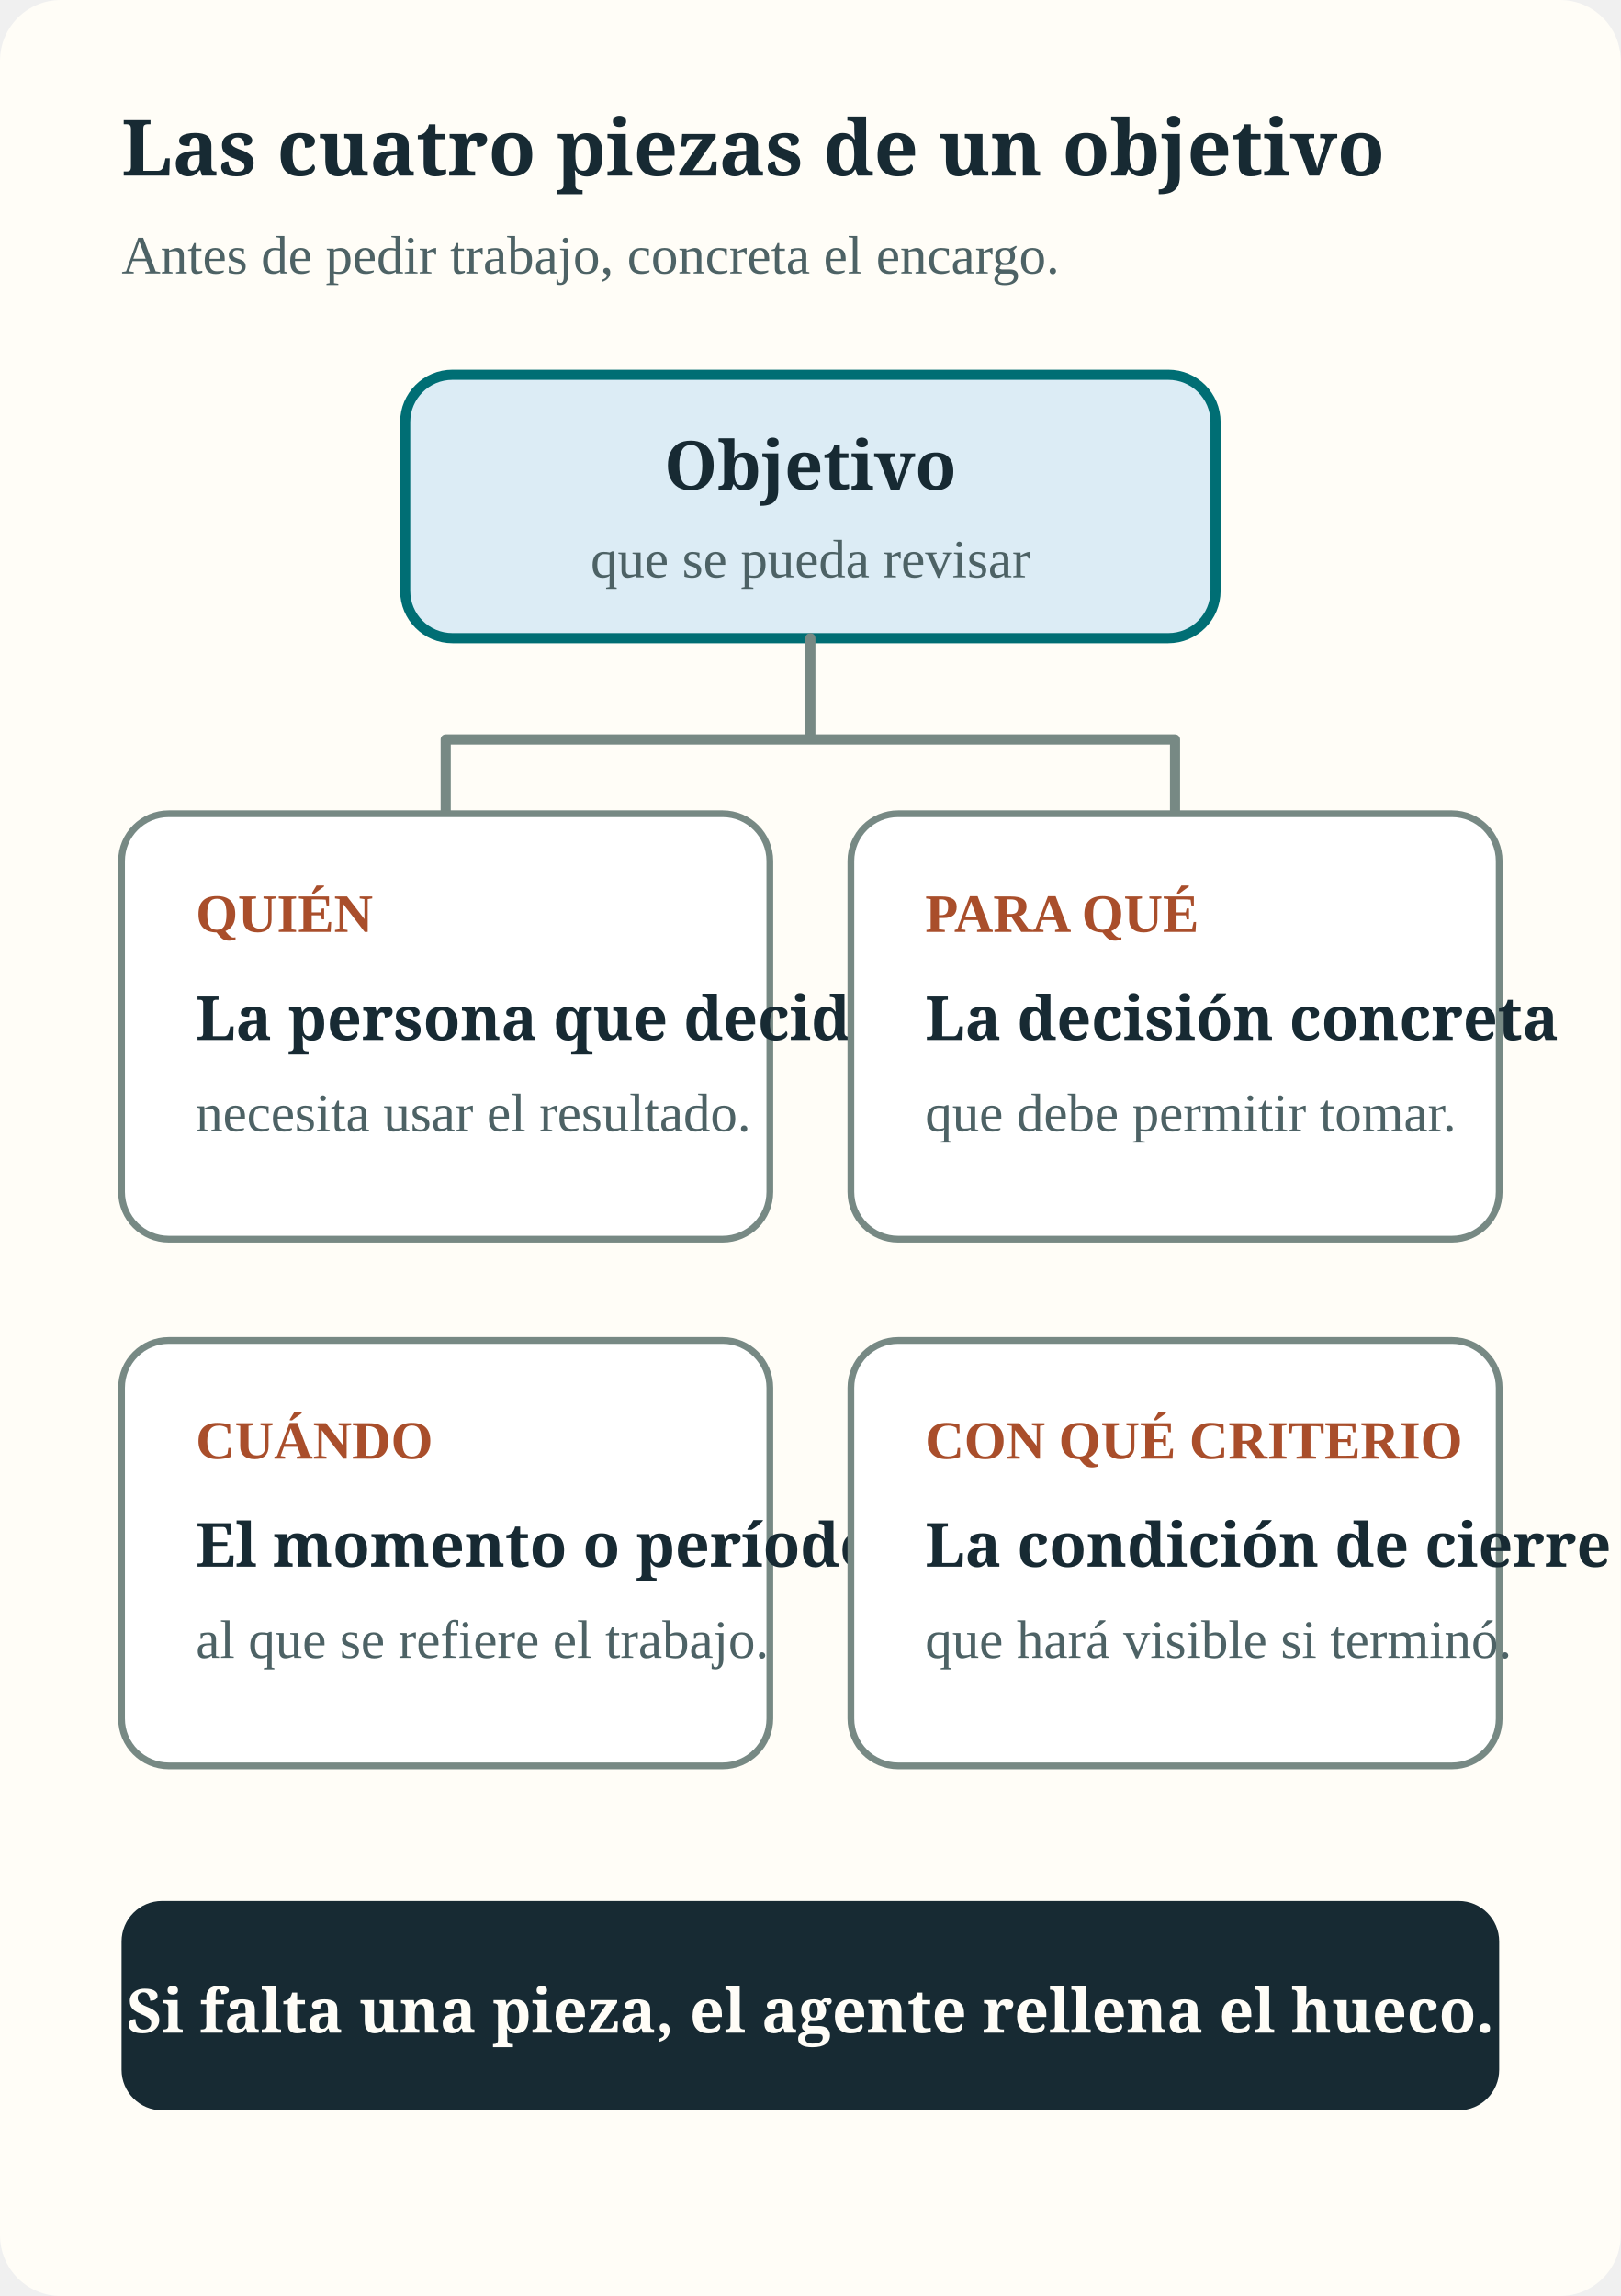
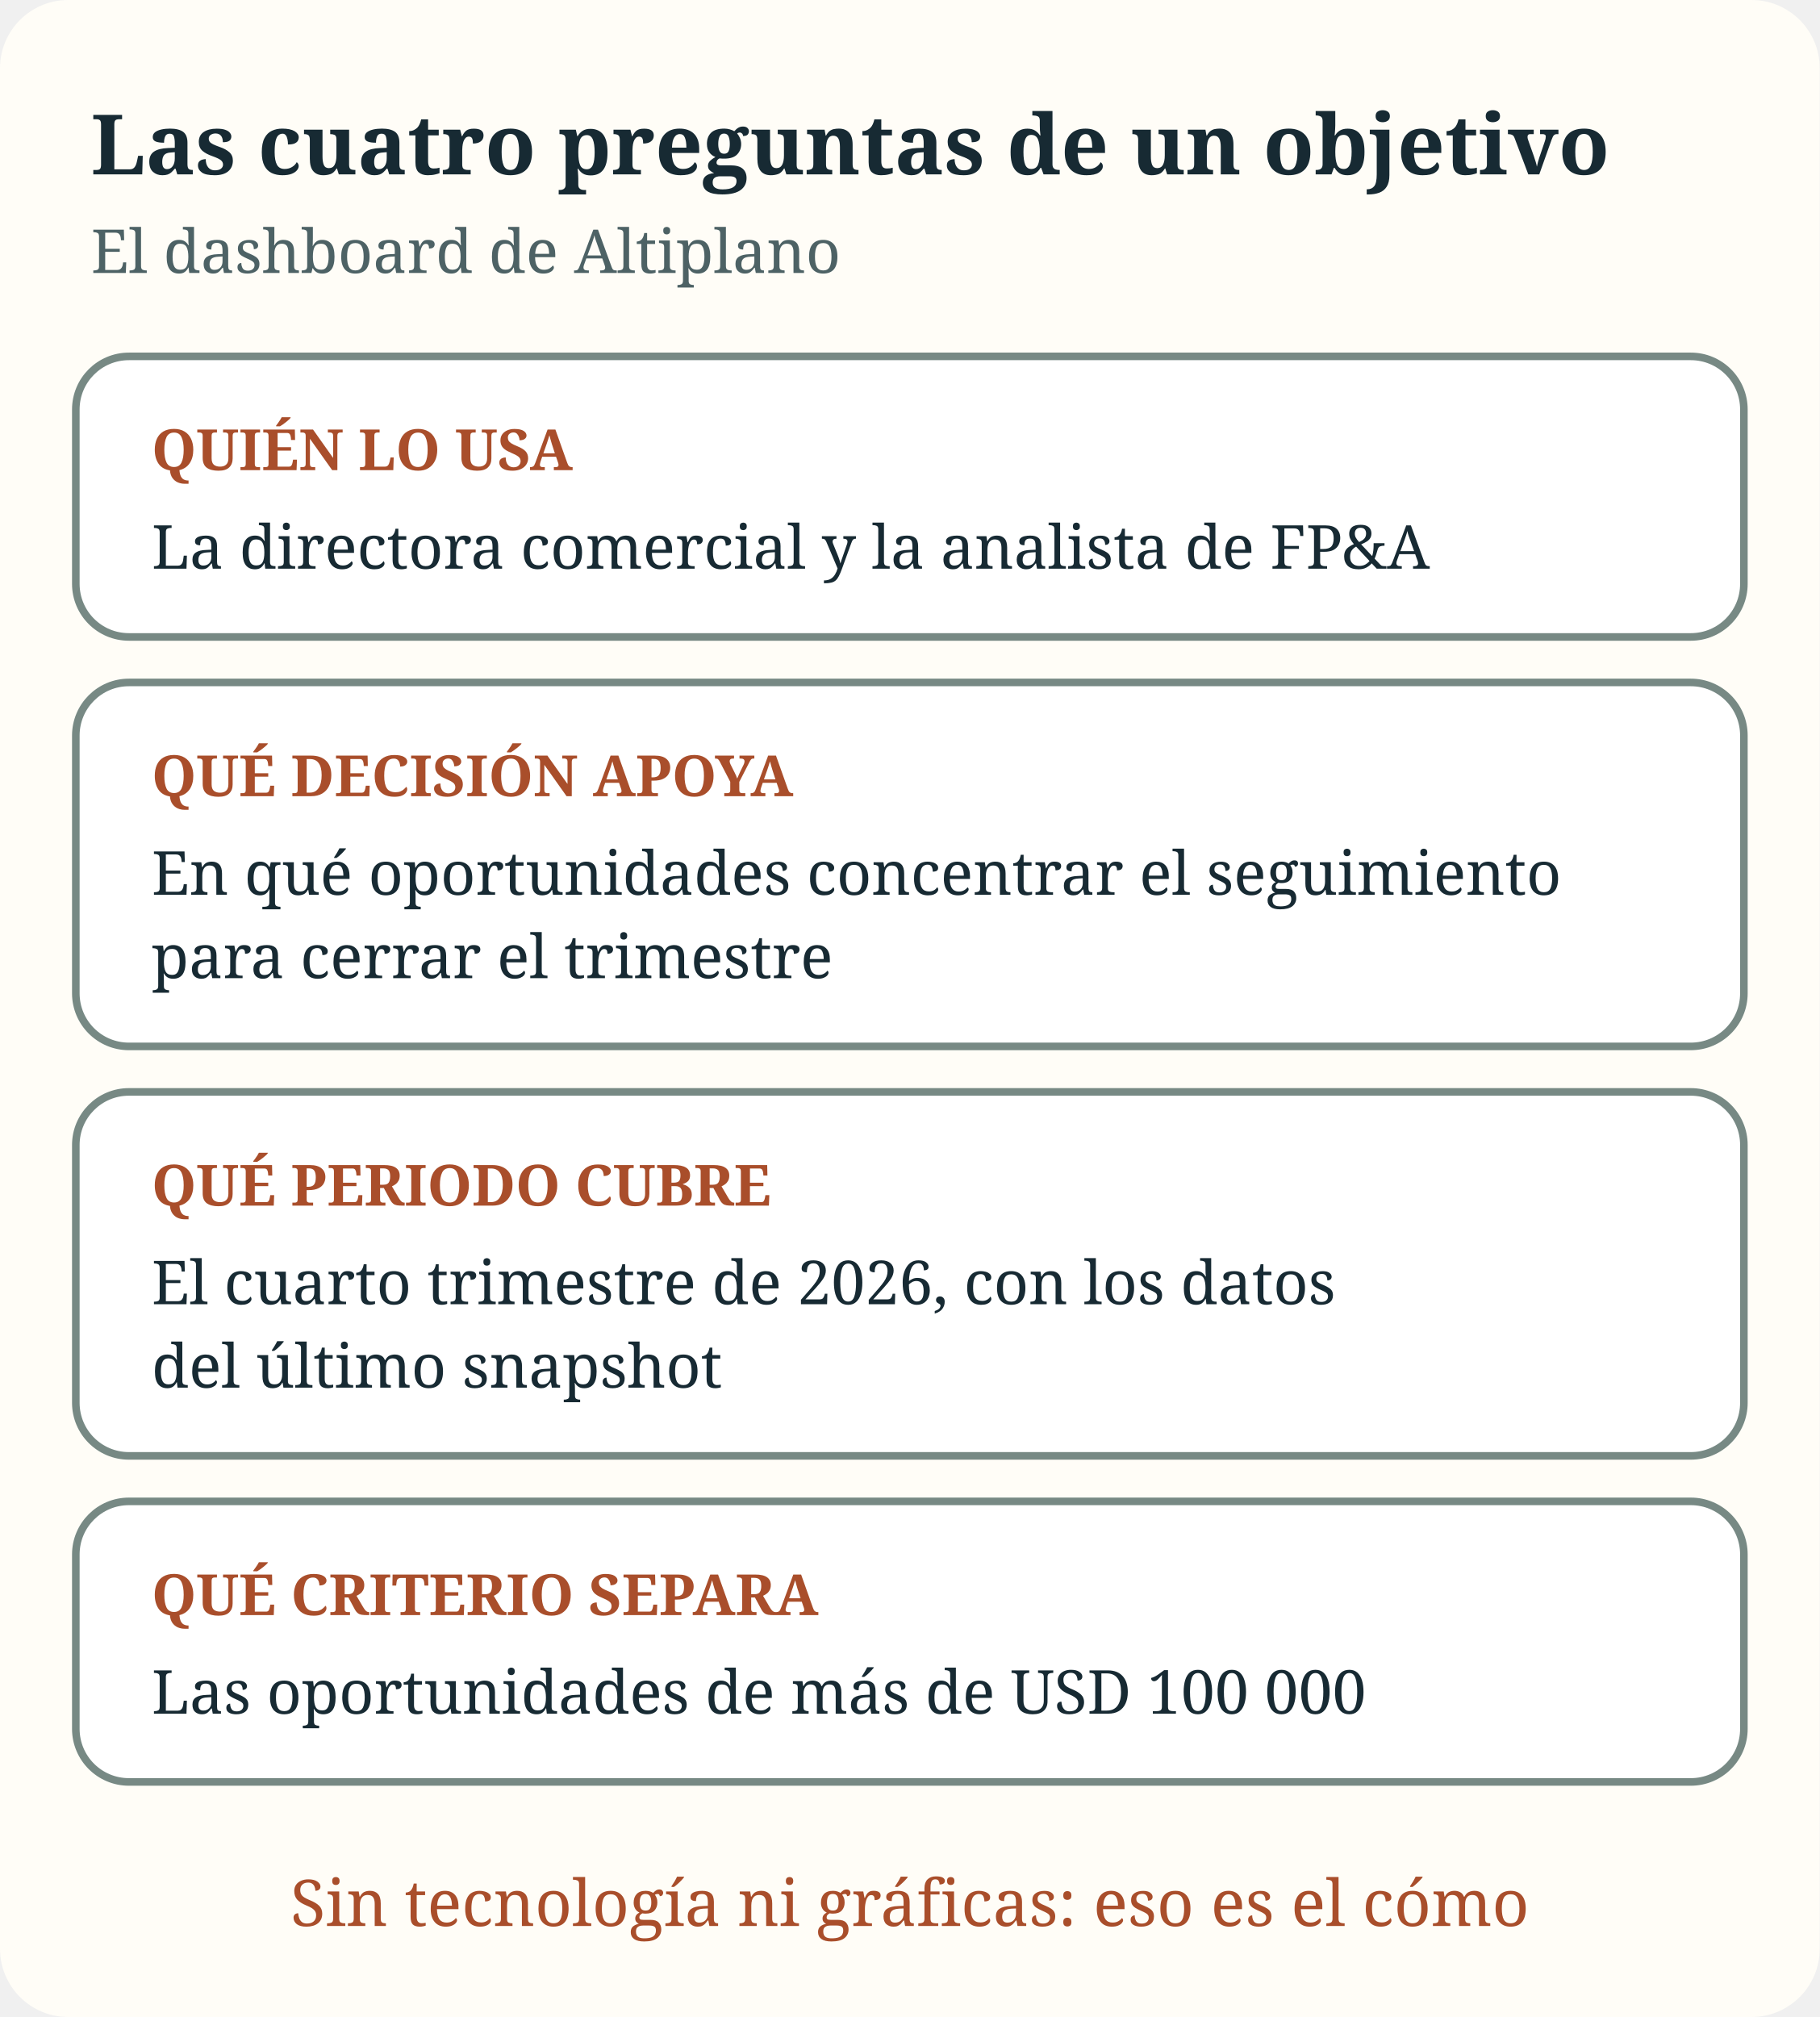
- <svg xmlns="http://www.w3.org/2000/svg" viewBox="0 0 480 680" role="img" aria-labelledby="title desc">
-   <rect width="480" height="680" rx="18" fill="#FFFDF7" />
-   <text x="36" y="52" fill="#172A33" font-family="Fraunces, Georgia, serif" font-size="23" font-weight="700">Las cuatro piezas de un objetivo</text>
-   <text x="36" y="81" fill="#4D6265" font-family="Source Serif 4, Georgia, serif" font-size="16">Antes de pedir trabajo, concreta el encargo.</text>
-   <rect x="120" y="111" width="240" height="78" rx="14" fill="#DCECF5" stroke="#006E74" stroke-width="3" />
-   <text x="240" y="145" text-anchor="middle" fill="#172A33" font-family="Fraunces, Georgia, serif" font-size="20" font-weight="700">Objetivo</text>
-   <text x="240" y="171" text-anchor="middle" fill="#4D6265" font-family="Source Serif 4, Georgia, serif" font-size="16">que se pueda revisar</text>
-   <path d="M240 189v30M240 219H132M240 219h108M132 219v22M348 219v22" fill="none" stroke="#778984" stroke-width="3" stroke-linecap="round" />
-   <rect x="36" y="241" width="192" height="126" rx="14" fill="#fff" stroke="#778984" stroke-width="2" />
-   <text x="58" y="276" fill="#A94E2B" font-family="Source Serif 4, Georgia, serif" font-size="16" font-weight="700">QUIÉN</text>
-   <text x="58" y="308" fill="#172A33" font-family="Fraunces, Georgia, serif" font-size="18" font-weight="700">La persona que decide</text>
-   <text x="58" y="335" fill="#4D6265" font-family="Source Serif 4, Georgia, serif" font-size="16">necesita usar el resultado.</text>
-   <rect x="252" y="241" width="192" height="126" rx="14" fill="#fff" stroke="#778984" stroke-width="2" />
-   <text x="274" y="276" fill="#A94E2B" font-family="Source Serif 4, Georgia, serif" font-size="16" font-weight="700">PARA QUÉ</text>
-   <text x="274" y="308" fill="#172A33" font-family="Fraunces, Georgia, serif" font-size="18" font-weight="700">La decisión concreta</text>
-   <text x="274" y="335" fill="#4D6265" font-family="Source Serif 4, Georgia, serif" font-size="16">que debe permitir tomar.</text>
-   <rect x="36" y="397" width="192" height="126" rx="14" fill="#fff" stroke="#778984" stroke-width="2" />
-   <text x="58" y="432" fill="#A94E2B" font-family="Source Serif 4, Georgia, serif" font-size="16" font-weight="700">CUÁNDO</text>
-   <text x="58" y="464" fill="#172A33" font-family="Fraunces, Georgia, serif" font-size="18" font-weight="700">El momento o período</text>
-   <text x="58" y="491" fill="#4D6265" font-family="Source Serif 4, Georgia, serif" font-size="16">al que se refiere el trabajo.</text>
-   <rect x="252" y="397" width="192" height="126" rx="14" fill="#fff" stroke="#778984" stroke-width="2" />
-   <text x="274" y="432" fill="#A94E2B" font-family="Source Serif 4, Georgia, serif" font-size="16" font-weight="700">CON QUÉ CRITERIO</text>
-   <text x="274" y="464" fill="#172A33" font-family="Fraunces, Georgia, serif" font-size="18" font-weight="700">La condición de cierre</text>
-   <text x="274" y="491" fill="#4D6265" font-family="Source Serif 4, Georgia, serif" font-size="16">que hará visible si terminó.</text>
-   <rect x="36" y="563" width="408" height="62" rx="12" fill="#172A33" />
-   <text x="240" y="602" text-anchor="middle" fill="#FFFDF7" font-family="Fraunces, Georgia, serif" font-size="18" font-weight="700">Si falta una pieza, el agente rellena el hueco.</text>
+ <svg xmlns="http://www.w3.org/2000/svg" viewBox="0 0 480 532" role="img" aria-labelledby="objetivo-t objetivo-d">
+   <rect width="480" height="532" rx="18" fill="#FFFDF7" />
+   <text x="24" y="46" font-family="Fraunces, Georgia, serif" font-size="22" font-weight="700" fill="#172A33">Las cuatro preguntas de un objetivo</text>
+   <text x="24" y="72" font-family="'Source Serif 4', Georgia, serif" font-size="16" fill="#4D6265">El dashboard de Altiplano</text>
+   <rect x="20" y="94" width="440" height="74" rx="14" fill="#FFFFFF" stroke="#778984" stroke-width="2" />
+   <text x="40" y="124" font-family="'Source Serif 4', Georgia, serif" font-size="15" font-weight="700" fill="#A94E2B">QUIÉN LO USA</text>
+   <text x="40" y="150" font-family="'Source Serif 4', Georgia, serif" font-size="16" fill="#172A33">La directora comercial y la analista de FP&amp;A</text>
+   <rect x="20" y="180" width="440" height="96" rx="14" fill="#FFFFFF" stroke="#778984" stroke-width="2" />
+   <text x="40" y="210" font-family="'Source Serif 4', Georgia, serif" font-size="15" font-weight="700" fill="#A94E2B">QUÉ DECISIÓN APOYA</text>
+   <text x="40" y="236" font-family="'Source Serif 4', Georgia, serif" font-size="16" fill="#172A33">En qué oportunidades concentrar el seguimiento</text>
+   <text x="40" y="258" font-family="'Source Serif 4', Georgia, serif" font-size="16" fill="#172A33">para cerrar el trimestre</text>
+   <rect x="20" y="288" width="440" height="96" rx="14" fill="#FFFFFF" stroke="#778984" stroke-width="2" />
+   <text x="40" y="318" font-family="'Source Serif 4', Georgia, serif" font-size="15" font-weight="700" fill="#A94E2B">QUÉ PERIODO CUBRE</text>
+   <text x="40" y="344" font-family="'Source Serif 4', Georgia, serif" font-size="16" fill="#172A33">El cuarto trimestre de 2026, con los datos</text>
+   <text x="40" y="366" font-family="'Source Serif 4', Georgia, serif" font-size="16" fill="#172A33">del último snapshot</text>
+   <rect x="20" y="396" width="440" height="74" rx="14" fill="#FFFFFF" stroke="#778984" stroke-width="2" />
+   <text x="40" y="426" font-family="'Source Serif 4', Georgia, serif" font-size="15" font-weight="700" fill="#A94E2B">QUÉ CRITERIO SEPARA</text>
+   <text x="40" y="452" font-family="'Source Serif 4', Georgia, serif" font-size="16" fill="#172A33">Las oportunidades de más de USD 100 000</text>
+   <text x="240" y="508" font-family="'Source Serif 4', Georgia, serif" font-size="17" fill="#A94E2B" text-anchor="middle">Sin tecnología ni gráficas: eso es el cómo</text>
</svg>
